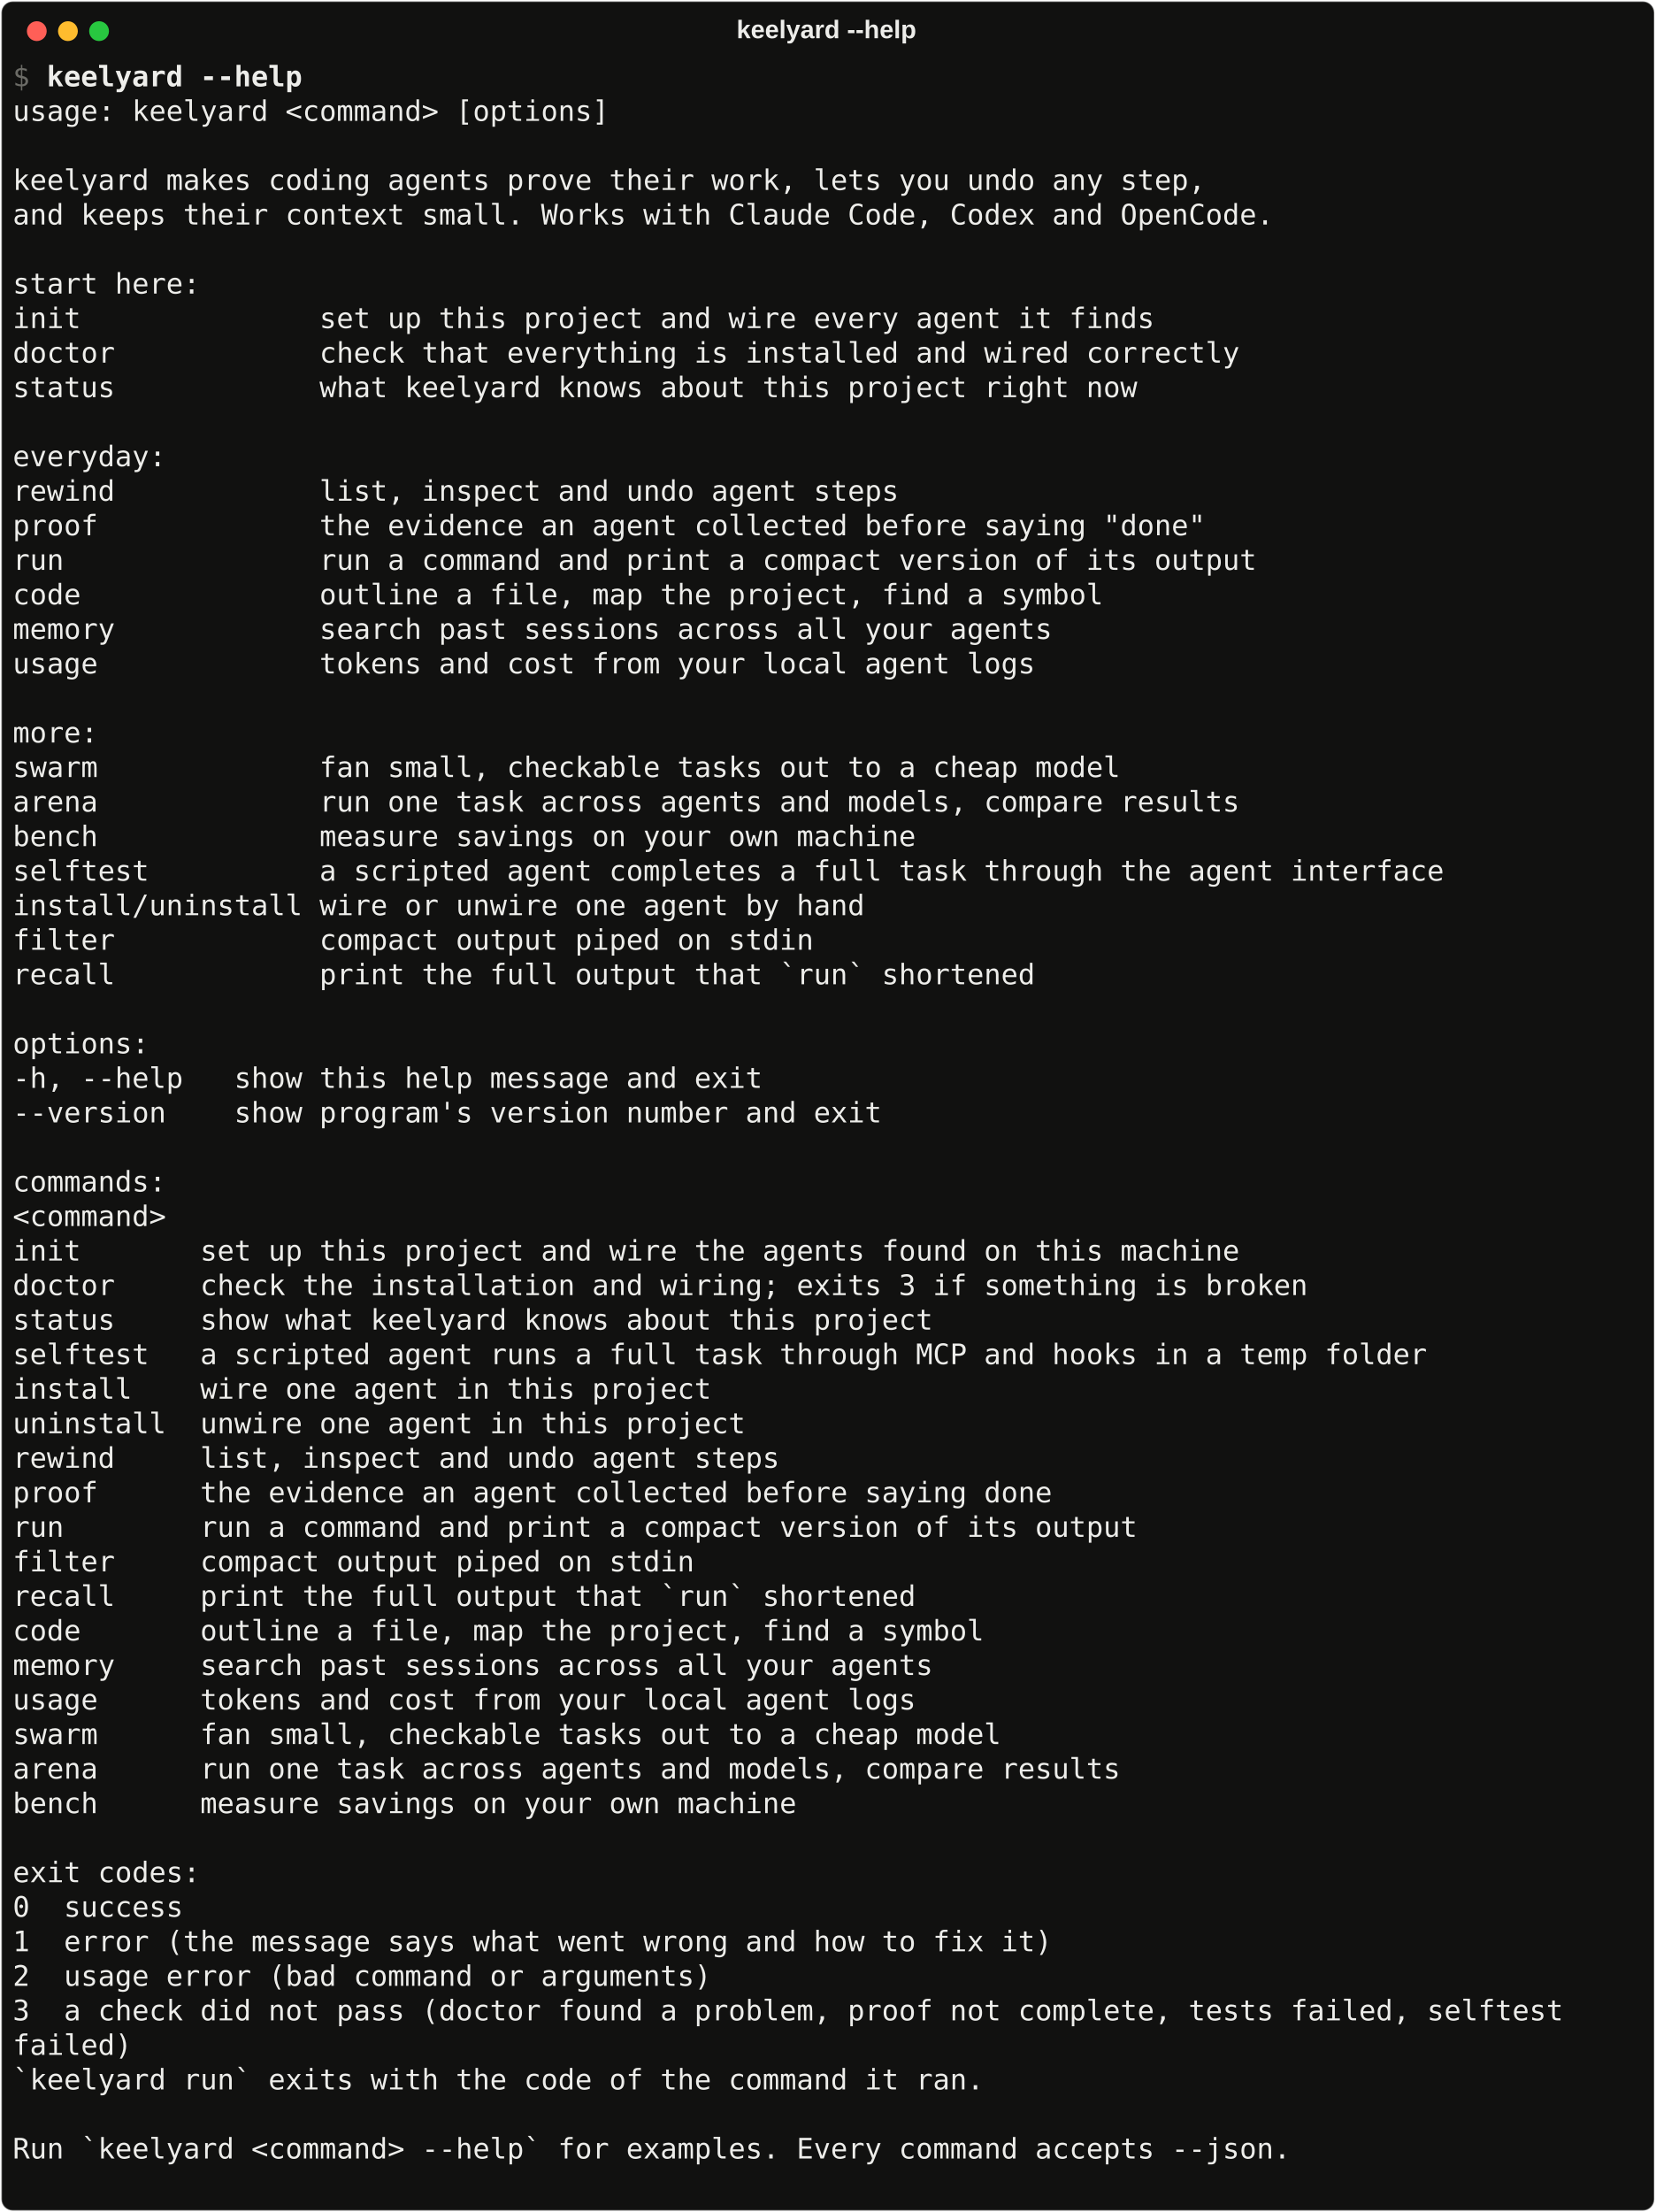
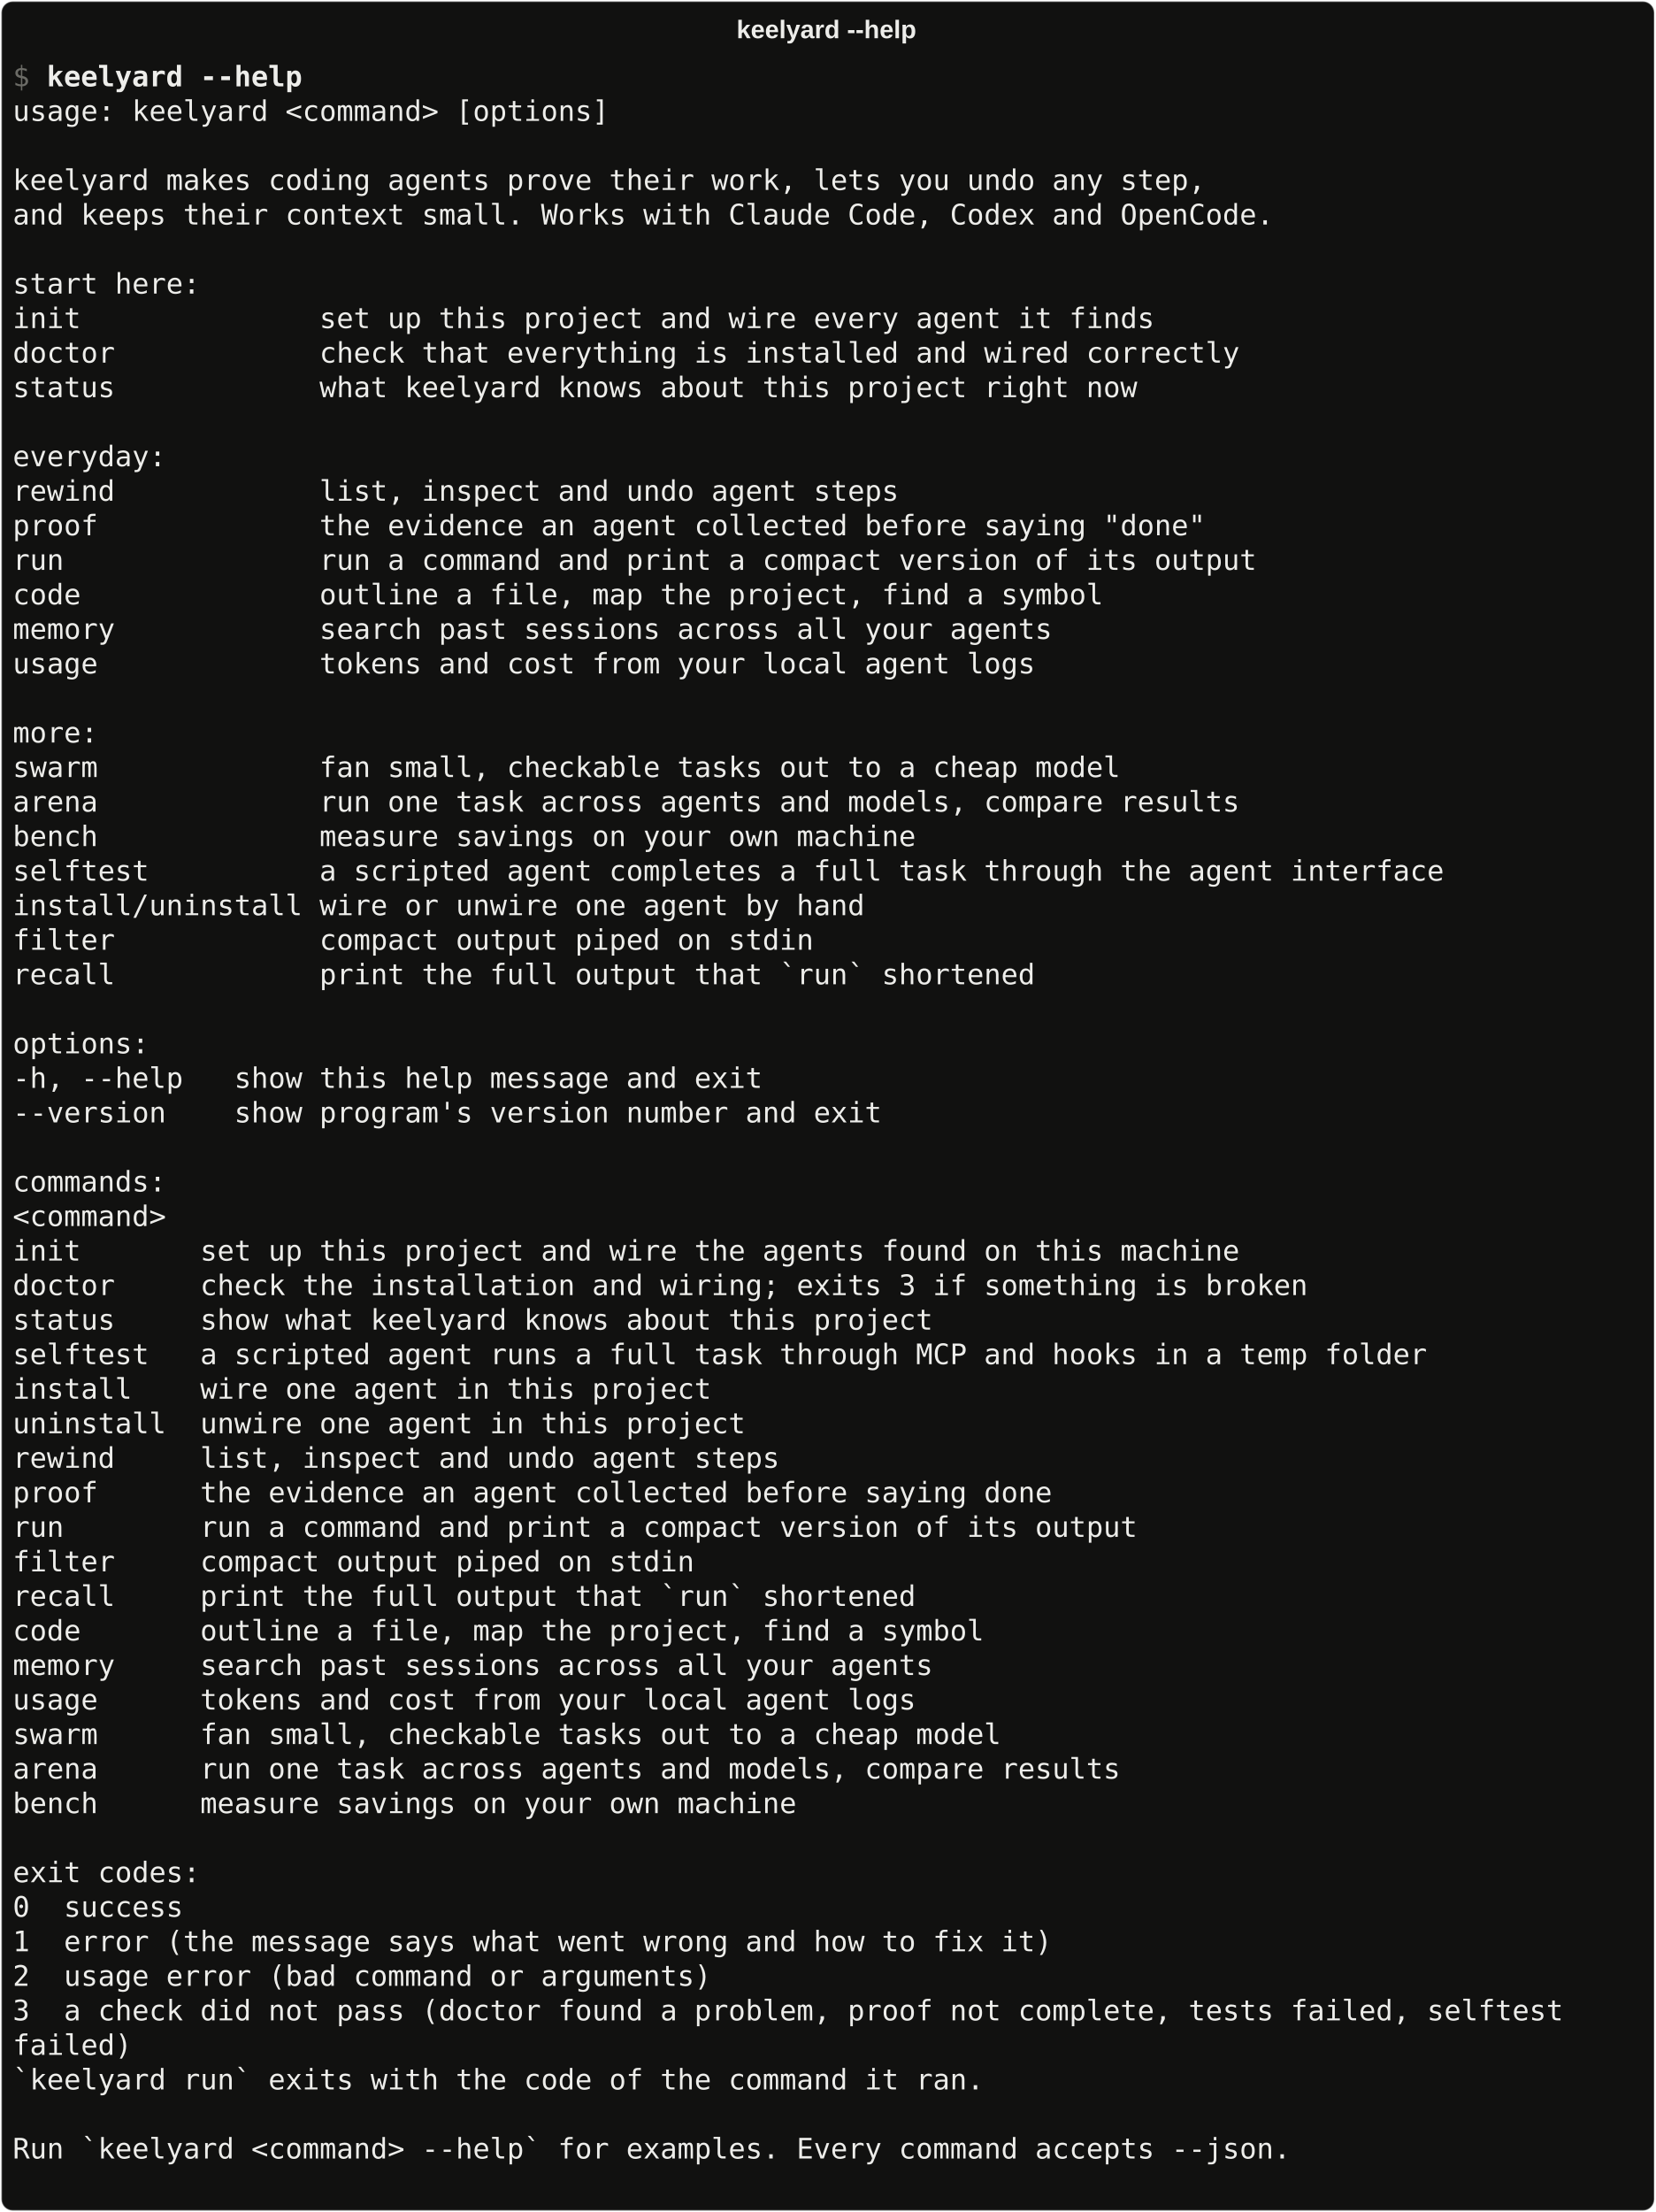
<svg xmlns="http://www.w3.org/2000/svg" width="1170" height="1562.8" class="rich-terminal" viewBox="0 0 1170 1562.8">
  <style>

    
    

    .terminal-3051010780-matrix {
        font-family: Geist Mono, monospace;
        font-size: 20px;
        line-height: 24.4px;
        font-variant-east-asian: full-width;
    }

    .terminal-3051010780-title {
        font-size: 18px;
        font-weight: bold;
        font-family: arial;
    }

    .terminal-3051010780-r1 { fill: #6b6b66 }
.terminal-3051010780-r2 { fill: #ededea;font-weight: bold }
.terminal-3051010780-r3 { fill: #ededea }
    </style>
  <defs>
    <clipPath id="terminal-3051010780-clip-terminal">
      <rect x="0" y="0" width="1151.0" height="1511.8" />
    </clipPath>
    <clipPath id="terminal-3051010780-line-0">
      <rect x="0" y="1.5" width="1152" height="24.65" />
    </clipPath>
    <clipPath id="terminal-3051010780-line-1">
      <rect x="0" y="25.9" width="1152" height="24.65" />
    </clipPath>
    <clipPath id="terminal-3051010780-line-2">
      <rect x="0" y="50.3" width="1152" height="24.65" />
    </clipPath>
    <clipPath id="terminal-3051010780-line-3">
      <rect x="0" y="74.7" width="1152" height="24.65" />
    </clipPath>
    <clipPath id="terminal-3051010780-line-4">
      <rect x="0" y="99.1" width="1152" height="24.65" />
    </clipPath>
    <clipPath id="terminal-3051010780-line-5">
      <rect x="0" y="123.5" width="1152" height="24.65" />
    </clipPath>
    <clipPath id="terminal-3051010780-line-6">
      <rect x="0" y="147.9" width="1152" height="24.65" />
    </clipPath>
    <clipPath id="terminal-3051010780-line-7">
      <rect x="0" y="172.3" width="1152" height="24.65" />
    </clipPath>
    <clipPath id="terminal-3051010780-line-8">
      <rect x="0" y="196.7" width="1152" height="24.65" />
    </clipPath>
    <clipPath id="terminal-3051010780-line-9">
      <rect x="0" y="221.1" width="1152" height="24.65" />
    </clipPath>
    <clipPath id="terminal-3051010780-line-10">
      <rect x="0" y="245.5" width="1152" height="24.65" />
    </clipPath>
    <clipPath id="terminal-3051010780-line-11">
      <rect x="0" y="269.9" width="1152" height="24.65" />
    </clipPath>
    <clipPath id="terminal-3051010780-line-12">
      <rect x="0" y="294.3" width="1152" height="24.65" />
    </clipPath>
    <clipPath id="terminal-3051010780-line-13">
      <rect x="0" y="318.7" width="1152" height="24.65" />
    </clipPath>
    <clipPath id="terminal-3051010780-line-14">
      <rect x="0" y="343.1" width="1152" height="24.65" />
    </clipPath>
    <clipPath id="terminal-3051010780-line-15">
      <rect x="0" y="367.5" width="1152" height="24.65" />
    </clipPath>
    <clipPath id="terminal-3051010780-line-16">
      <rect x="0" y="391.9" width="1152" height="24.65" />
    </clipPath>
    <clipPath id="terminal-3051010780-line-17">
      <rect x="0" y="416.3" width="1152" height="24.65" />
    </clipPath>
    <clipPath id="terminal-3051010780-line-18">
      <rect x="0" y="440.7" width="1152" height="24.65" />
    </clipPath>
    <clipPath id="terminal-3051010780-line-19">
      <rect x="0" y="465.1" width="1152" height="24.65" />
    </clipPath>
    <clipPath id="terminal-3051010780-line-20">
      <rect x="0" y="489.5" width="1152" height="24.65" />
    </clipPath>
    <clipPath id="terminal-3051010780-line-21">
      <rect x="0" y="513.9" width="1152" height="24.65" />
    </clipPath>
    <clipPath id="terminal-3051010780-line-22">
      <rect x="0" y="538.3" width="1152" height="24.65" />
    </clipPath>
    <clipPath id="terminal-3051010780-line-23">
      <rect x="0" y="562.7" width="1152" height="24.65" />
    </clipPath>
    <clipPath id="terminal-3051010780-line-24">
      <rect x="0" y="587.1" width="1152" height="24.65" />
    </clipPath>
    <clipPath id="terminal-3051010780-line-25">
      <rect x="0" y="611.5" width="1152" height="24.65" />
    </clipPath>
    <clipPath id="terminal-3051010780-line-26">
      <rect x="0" y="635.9" width="1152" height="24.65" />
    </clipPath>
    <clipPath id="terminal-3051010780-line-27">
      <rect x="0" y="660.3" width="1152" height="24.65" />
    </clipPath>
    <clipPath id="terminal-3051010780-line-28">
      <rect x="0" y="684.7" width="1152" height="24.65" />
    </clipPath>
    <clipPath id="terminal-3051010780-line-29">
      <rect x="0" y="709.1" width="1152" height="24.65" />
    </clipPath>
    <clipPath id="terminal-3051010780-line-30">
      <rect x="0" y="733.5" width="1152" height="24.65" />
    </clipPath>
    <clipPath id="terminal-3051010780-line-31">
      <rect x="0" y="757.9" width="1152" height="24.65" />
    </clipPath>
    <clipPath id="terminal-3051010780-line-32">
      <rect x="0" y="782.3" width="1152" height="24.65" />
    </clipPath>
    <clipPath id="terminal-3051010780-line-33">
      <rect x="0" y="806.7" width="1152" height="24.65" />
    </clipPath>
    <clipPath id="terminal-3051010780-line-34">
      <rect x="0" y="831.1" width="1152" height="24.65" />
    </clipPath>
    <clipPath id="terminal-3051010780-line-35">
      <rect x="0" y="855.5" width="1152" height="24.65" />
    </clipPath>
    <clipPath id="terminal-3051010780-line-36">
      <rect x="0" y="879.9" width="1152" height="24.65" />
    </clipPath>
    <clipPath id="terminal-3051010780-line-37">
      <rect x="0" y="904.3" width="1152" height="24.65" />
    </clipPath>
    <clipPath id="terminal-3051010780-line-38">
      <rect x="0" y="928.7" width="1152" height="24.65" />
    </clipPath>
    <clipPath id="terminal-3051010780-line-39">
      <rect x="0" y="953.1" width="1152" height="24.65" />
    </clipPath>
    <clipPath id="terminal-3051010780-line-40">
      <rect x="0" y="977.5" width="1152" height="24.65" />
    </clipPath>
    <clipPath id="terminal-3051010780-line-41">
      <rect x="0" y="1001.9" width="1152" height="24.65" />
    </clipPath>
    <clipPath id="terminal-3051010780-line-42">
      <rect x="0" y="1026.3" width="1152" height="24.65" />
    </clipPath>
    <clipPath id="terminal-3051010780-line-43">
      <rect x="0" y="1050.7" width="1152" height="24.65" />
    </clipPath>
    <clipPath id="terminal-3051010780-line-44">
      <rect x="0" y="1075.1" width="1152" height="24.65" />
    </clipPath>
    <clipPath id="terminal-3051010780-line-45">
      <rect x="0" y="1099.5" width="1152" height="24.65" />
    </clipPath>
    <clipPath id="terminal-3051010780-line-46">
      <rect x="0" y="1123.9" width="1152" height="24.65" />
    </clipPath>
    <clipPath id="terminal-3051010780-line-47">
      <rect x="0" y="1148.3" width="1152" height="24.65" />
    </clipPath>
    <clipPath id="terminal-3051010780-line-48">
      <rect x="0" y="1172.7" width="1152" height="24.65" />
    </clipPath>
    <clipPath id="terminal-3051010780-line-49">
      <rect x="0" y="1197.1" width="1152" height="24.65" />
    </clipPath>
    <clipPath id="terminal-3051010780-line-50">
      <rect x="0" y="1221.5" width="1152" height="24.65" />
    </clipPath>
    <clipPath id="terminal-3051010780-line-51">
      <rect x="0" y="1245.9" width="1152" height="24.65" />
    </clipPath>
    <clipPath id="terminal-3051010780-line-52">
      <rect x="0" y="1270.3" width="1152" height="24.65" />
    </clipPath>
    <clipPath id="terminal-3051010780-line-53">
      <rect x="0" y="1294.7" width="1152" height="24.65" />
    </clipPath>
    <clipPath id="terminal-3051010780-line-54">
      <rect x="0" y="1319.1" width="1152" height="24.65" />
    </clipPath>
    <clipPath id="terminal-3051010780-line-55">
      <rect x="0" y="1343.5" width="1152" height="24.65" />
    </clipPath>
    <clipPath id="terminal-3051010780-line-56">
      <rect x="0" y="1367.9" width="1152" height="24.65" />
    </clipPath>
    <clipPath id="terminal-3051010780-line-57">
      <rect x="0" y="1392.3" width="1152" height="24.65" />
    </clipPath>
    <clipPath id="terminal-3051010780-line-58">
      <rect x="0" y="1416.7" width="1152" height="24.65" />
    </clipPath>
    <clipPath id="terminal-3051010780-line-59">
      <rect x="0" y="1441.1" width="1152" height="24.65" />
    </clipPath>
    <clipPath id="terminal-3051010780-line-60">
      <rect x="0" y="1465.5" width="1152" height="24.65" />
    </clipPath>
  </defs>
  <rect fill="#111110" stroke="rgba(255,255,255,0.35)" stroke-width="1" x="1" y="1" width="1168" height="1560.8" rx="8" />
  <text class="terminal-3051010780-title" fill="#ededea" text-anchor="middle" x="584" y="27">keelyard --help</text>
  <g transform="translate(26,22)">
-     <circle cx="0" cy="0" r="7" fill="#ff5f57" />
-     <circle cx="22" cy="0" r="7" fill="#febc2e" />
-     <circle cx="44" cy="0" r="7" fill="#28c840" />
-   </g>
+             
+             
+             
+             </g>
  <g transform="translate(9, 41)" clip-path="url(#terminal-3051010780-clip-terminal)">
    <g class="terminal-3051010780-matrix">
      <text class="terminal-3051010780-r1" x="0" y="20" textLength="24" clip-path="url(#terminal-3051010780-line-0)">$ </text>
      <text class="terminal-3051010780-r2" x="24" y="20" textLength="180" clip-path="url(#terminal-3051010780-line-0)">keelyard --help</text>
      <text class="terminal-3051010780-r3" x="1152" y="20" textLength="12" clip-path="url(#terminal-3051010780-line-0)">
</text>
      <text class="terminal-3051010780-r3" x="0" y="44.4" textLength="420" clip-path="url(#terminal-3051010780-line-1)">usage: keelyard &lt;command&gt; [options]</text>
      <text class="terminal-3051010780-r3" x="1152" y="44.4" textLength="12" clip-path="url(#terminal-3051010780-line-1)">
</text>
      <text class="terminal-3051010780-r3" x="1152" y="68.8" textLength="12" clip-path="url(#terminal-3051010780-line-2)">
</text>
      <text class="terminal-3051010780-r3" x="0" y="93.2" textLength="840" clip-path="url(#terminal-3051010780-line-3)">keelyard makes coding agents prove their work, lets you undo any step,</text>
      <text class="terminal-3051010780-r3" x="1152" y="93.2" textLength="12" clip-path="url(#terminal-3051010780-line-3)">
</text>
      <text class="terminal-3051010780-r3" x="0" y="117.6" textLength="888" clip-path="url(#terminal-3051010780-line-4)">and keeps their context small. Works with Claude Code, Codex and OpenCode.</text>
      <text class="terminal-3051010780-r3" x="1152" y="117.6" textLength="12" clip-path="url(#terminal-3051010780-line-4)">
</text>
      <text class="terminal-3051010780-r3" x="1152" y="142" textLength="12" clip-path="url(#terminal-3051010780-line-5)">
</text>
      <text class="terminal-3051010780-r3" x="0" y="166.4" textLength="132" clip-path="url(#terminal-3051010780-line-6)">start here:</text>
      <text class="terminal-3051010780-r3" x="1152" y="166.4" textLength="12" clip-path="url(#terminal-3051010780-line-6)">
</text>
      <text class="terminal-3051010780-r3" x="0" y="190.8" textLength="828" clip-path="url(#terminal-3051010780-line-7)">  init              set up this project and wire every agent it finds</text>
      <text class="terminal-3051010780-r3" x="1152" y="190.8" textLength="12" clip-path="url(#terminal-3051010780-line-7)">
</text>
      <text class="terminal-3051010780-r3" x="0" y="215.2" textLength="888" clip-path="url(#terminal-3051010780-line-8)">  doctor            check that everything is installed and wired correctly</text>
      <text class="terminal-3051010780-r3" x="1152" y="215.2" textLength="12" clip-path="url(#terminal-3051010780-line-8)">
</text>
      <text class="terminal-3051010780-r3" x="0" y="239.6" textLength="816" clip-path="url(#terminal-3051010780-line-9)">  status            what keelyard knows about this project right now</text>
      <text class="terminal-3051010780-r3" x="1152" y="239.6" textLength="12" clip-path="url(#terminal-3051010780-line-9)">
</text>
      <text class="terminal-3051010780-r3" x="1152" y="264" textLength="12" clip-path="url(#terminal-3051010780-line-10)">
</text>
      <text class="terminal-3051010780-r3" x="0" y="288.4" textLength="108" clip-path="url(#terminal-3051010780-line-11)">everyday:</text>
      <text class="terminal-3051010780-r3" x="1152" y="288.4" textLength="12" clip-path="url(#terminal-3051010780-line-11)">
</text>
      <text class="terminal-3051010780-r3" x="0" y="312.8" textLength="648" clip-path="url(#terminal-3051010780-line-12)">  rewind            list, inspect and undo agent steps</text>
      <text class="terminal-3051010780-r3" x="1152" y="312.8" textLength="12" clip-path="url(#terminal-3051010780-line-12)">
</text>
      <text class="terminal-3051010780-r3" x="0" y="337.2" textLength="864" clip-path="url(#terminal-3051010780-line-13)">  proof             the evidence an agent collected before saying "done"</text>
      <text class="terminal-3051010780-r3" x="1152" y="337.2" textLength="12" clip-path="url(#terminal-3051010780-line-13)">
</text>
      <text class="terminal-3051010780-r3" x="0" y="361.6" textLength="900" clip-path="url(#terminal-3051010780-line-14)">  run               run a command and print a compact version of its output</text>
      <text class="terminal-3051010780-r3" x="1152" y="361.6" textLength="12" clip-path="url(#terminal-3051010780-line-14)">
</text>
      <text class="terminal-3051010780-r3" x="0" y="386" textLength="792" clip-path="url(#terminal-3051010780-line-15)">  code              outline a file, map the project, find a symbol</text>
      <text class="terminal-3051010780-r3" x="1152" y="386" textLength="12" clip-path="url(#terminal-3051010780-line-15)">
</text>
      <text class="terminal-3051010780-r3" x="0" y="410.4" textLength="756" clip-path="url(#terminal-3051010780-line-16)">  memory            search past sessions across all your agents</text>
      <text class="terminal-3051010780-r3" x="1152" y="410.4" textLength="12" clip-path="url(#terminal-3051010780-line-16)">
</text>
      <text class="terminal-3051010780-r3" x="0" y="434.8" textLength="744" clip-path="url(#terminal-3051010780-line-17)">  usage             tokens and cost from your local agent logs</text>
      <text class="terminal-3051010780-r3" x="1152" y="434.8" textLength="12" clip-path="url(#terminal-3051010780-line-17)">
</text>
      <text class="terminal-3051010780-r3" x="1152" y="459.2" textLength="12" clip-path="url(#terminal-3051010780-line-18)">
</text>
      <text class="terminal-3051010780-r3" x="0" y="483.6" textLength="60" clip-path="url(#terminal-3051010780-line-19)">more:</text>
      <text class="terminal-3051010780-r3" x="1152" y="483.6" textLength="12" clip-path="url(#terminal-3051010780-line-19)">
</text>
      <text class="terminal-3051010780-r3" x="0" y="508" textLength="804" clip-path="url(#terminal-3051010780-line-20)">  swarm             fan small, checkable tasks out to a cheap model</text>
      <text class="terminal-3051010780-r3" x="1152" y="508" textLength="12" clip-path="url(#terminal-3051010780-line-20)">
</text>
      <text class="terminal-3051010780-r3" x="0" y="532.4" textLength="888" clip-path="url(#terminal-3051010780-line-21)">  arena             run one task across agents and models, compare results</text>
      <text class="terminal-3051010780-r3" x="1152" y="532.4" textLength="12" clip-path="url(#terminal-3051010780-line-21)">
</text>
      <text class="terminal-3051010780-r3" x="0" y="556.8" textLength="660" clip-path="url(#terminal-3051010780-line-22)">  bench             measure savings on your own machine</text>
      <text class="terminal-3051010780-r3" x="1152" y="556.8" textLength="12" clip-path="url(#terminal-3051010780-line-22)">
</text>
      <text class="terminal-3051010780-r3" x="0" y="581.2" textLength="1032" clip-path="url(#terminal-3051010780-line-23)">  selftest          a scripted agent completes a full task through the agent interface</text>
      <text class="terminal-3051010780-r3" x="1152" y="581.2" textLength="12" clip-path="url(#terminal-3051010780-line-23)">
</text>
      <text class="terminal-3051010780-r3" x="0" y="605.6" textLength="624" clip-path="url(#terminal-3051010780-line-24)">  install/uninstall wire or unwire one agent by hand</text>
      <text class="terminal-3051010780-r3" x="1152" y="605.6" textLength="12" clip-path="url(#terminal-3051010780-line-24)">
</text>
      <text class="terminal-3051010780-r3" x="0" y="630" textLength="588" clip-path="url(#terminal-3051010780-line-25)">  filter            compact output piped on stdin</text>
      <text class="terminal-3051010780-r3" x="1152" y="630" textLength="12" clip-path="url(#terminal-3051010780-line-25)">
</text>
      <text class="terminal-3051010780-r3" x="0" y="654.4" textLength="744" clip-path="url(#terminal-3051010780-line-26)">  recall            print the full output that `run` shortened</text>
      <text class="terminal-3051010780-r3" x="1152" y="654.4" textLength="12" clip-path="url(#terminal-3051010780-line-26)">
</text>
      <text class="terminal-3051010780-r3" x="1152" y="678.8" textLength="12" clip-path="url(#terminal-3051010780-line-27)">
</text>
      <text class="terminal-3051010780-r3" x="0" y="703.2" textLength="96" clip-path="url(#terminal-3051010780-line-28)">options:</text>
      <text class="terminal-3051010780-r3" x="1152" y="703.2" textLength="12" clip-path="url(#terminal-3051010780-line-28)">
</text>
      <text class="terminal-3051010780-r3" x="0" y="727.6" textLength="552" clip-path="url(#terminal-3051010780-line-29)">  -h, --help   show this help message and exit</text>
      <text class="terminal-3051010780-r3" x="1152" y="727.6" textLength="12" clip-path="url(#terminal-3051010780-line-29)">
</text>
      <text class="terminal-3051010780-r3" x="0" y="752" textLength="636" clip-path="url(#terminal-3051010780-line-30)">  --version    show program's version number and exit</text>
      <text class="terminal-3051010780-r3" x="1152" y="752" textLength="12" clip-path="url(#terminal-3051010780-line-30)">
</text>
      <text class="terminal-3051010780-r3" x="1152" y="776.4" textLength="12" clip-path="url(#terminal-3051010780-line-31)">
</text>
      <text class="terminal-3051010780-r3" x="0" y="800.8" textLength="108" clip-path="url(#terminal-3051010780-line-32)">commands:</text>
      <text class="terminal-3051010780-r3" x="1152" y="800.8" textLength="12" clip-path="url(#terminal-3051010780-line-32)">
</text>
      <text class="terminal-3051010780-r3" x="0" y="825.2" textLength="132" clip-path="url(#terminal-3051010780-line-33)">  &lt;command&gt;</text>
      <text class="terminal-3051010780-r3" x="1152" y="825.2" textLength="12" clip-path="url(#terminal-3051010780-line-33)">
</text>
      <text class="terminal-3051010780-r3" x="0" y="849.6" textLength="912" clip-path="url(#terminal-3051010780-line-34)">    init       set up this project and wire the agents found on this machine</text>
      <text class="terminal-3051010780-r3" x="1152" y="849.6" textLength="12" clip-path="url(#terminal-3051010780-line-34)">
</text>
      <text class="terminal-3051010780-r3" x="0" y="874" textLength="960" clip-path="url(#terminal-3051010780-line-35)">    doctor     check the installation and wiring; exits 3 if something is broken</text>
      <text class="terminal-3051010780-r3" x="1152" y="874" textLength="12" clip-path="url(#terminal-3051010780-line-35)">
</text>
      <text class="terminal-3051010780-r3" x="0" y="898.4" textLength="696" clip-path="url(#terminal-3051010780-line-36)">    status     show what keelyard knows about this project</text>
      <text class="terminal-3051010780-r3" x="1152" y="898.4" textLength="12" clip-path="url(#terminal-3051010780-line-36)">
</text>
      <text class="terminal-3051010780-r3" x="0" y="922.8" textLength="1044" clip-path="url(#terminal-3051010780-line-37)">    selftest   a scripted agent runs a full task through MCP and hooks in a temp folder</text>
      <text class="terminal-3051010780-r3" x="1152" y="922.8" textLength="12" clip-path="url(#terminal-3051010780-line-37)">
</text>
      <text class="terminal-3051010780-r3" x="0" y="947.2" textLength="540" clip-path="url(#terminal-3051010780-line-38)">    install    wire one agent in this project</text>
      <text class="terminal-3051010780-r3" x="1152" y="947.2" textLength="12" clip-path="url(#terminal-3051010780-line-38)">
</text>
      <text class="terminal-3051010780-r3" x="0" y="971.6" textLength="564" clip-path="url(#terminal-3051010780-line-39)">    uninstall  unwire one agent in this project</text>
      <text class="terminal-3051010780-r3" x="1152" y="971.6" textLength="12" clip-path="url(#terminal-3051010780-line-39)">
</text>
      <text class="terminal-3051010780-r3" x="0" y="996" textLength="588" clip-path="url(#terminal-3051010780-line-40)">    rewind     list, inspect and undo agent steps</text>
      <text class="terminal-3051010780-r3" x="1152" y="996" textLength="12" clip-path="url(#terminal-3051010780-line-40)">
</text>
      <text class="terminal-3051010780-r3" x="0" y="1020.4" textLength="780" clip-path="url(#terminal-3051010780-line-41)">    proof      the evidence an agent collected before saying done</text>
      <text class="terminal-3051010780-r3" x="1152" y="1020.4" textLength="12" clip-path="url(#terminal-3051010780-line-41)">
</text>
      <text class="terminal-3051010780-r3" x="0" y="1044.8" textLength="840" clip-path="url(#terminal-3051010780-line-42)">    run        run a command and print a compact version of its output</text>
      <text class="terminal-3051010780-r3" x="1152" y="1044.8" textLength="12" clip-path="url(#terminal-3051010780-line-42)">
</text>
      <text class="terminal-3051010780-r3" x="0" y="1069.2" textLength="528" clip-path="url(#terminal-3051010780-line-43)">    filter     compact output piped on stdin</text>
      <text class="terminal-3051010780-r3" x="1152" y="1069.2" textLength="12" clip-path="url(#terminal-3051010780-line-43)">
</text>
      <text class="terminal-3051010780-r3" x="0" y="1093.6" textLength="684" clip-path="url(#terminal-3051010780-line-44)">    recall     print the full output that `run` shortened</text>
      <text class="terminal-3051010780-r3" x="1152" y="1093.6" textLength="12" clip-path="url(#terminal-3051010780-line-44)">
</text>
      <text class="terminal-3051010780-r3" x="0" y="1118" textLength="732" clip-path="url(#terminal-3051010780-line-45)">    code       outline a file, map the project, find a symbol</text>
      <text class="terminal-3051010780-r3" x="1152" y="1118" textLength="12" clip-path="url(#terminal-3051010780-line-45)">
</text>
      <text class="terminal-3051010780-r3" x="0" y="1142.4" textLength="696" clip-path="url(#terminal-3051010780-line-46)">    memory     search past sessions across all your agents</text>
      <text class="terminal-3051010780-r3" x="1152" y="1142.4" textLength="12" clip-path="url(#terminal-3051010780-line-46)">
</text>
      <text class="terminal-3051010780-r3" x="0" y="1166.8" textLength="684" clip-path="url(#terminal-3051010780-line-47)">    usage      tokens and cost from your local agent logs</text>
      <text class="terminal-3051010780-r3" x="1152" y="1166.8" textLength="12" clip-path="url(#terminal-3051010780-line-47)">
</text>
      <text class="terminal-3051010780-r3" x="0" y="1191.2" textLength="744" clip-path="url(#terminal-3051010780-line-48)">    swarm      fan small, checkable tasks out to a cheap model</text>
      <text class="terminal-3051010780-r3" x="1152" y="1191.2" textLength="12" clip-path="url(#terminal-3051010780-line-48)">
</text>
      <text class="terminal-3051010780-r3" x="0" y="1215.6" textLength="828" clip-path="url(#terminal-3051010780-line-49)">    arena      run one task across agents and models, compare results</text>
      <text class="terminal-3051010780-r3" x="1152" y="1215.6" textLength="12" clip-path="url(#terminal-3051010780-line-49)">
</text>
      <text class="terminal-3051010780-r3" x="0" y="1240" textLength="600" clip-path="url(#terminal-3051010780-line-50)">    bench      measure savings on your own machine</text>
      <text class="terminal-3051010780-r3" x="1152" y="1240" textLength="12" clip-path="url(#terminal-3051010780-line-50)">
</text>
      <text class="terminal-3051010780-r3" x="1152" y="1264.4" textLength="12" clip-path="url(#terminal-3051010780-line-51)">
</text>
      <text class="terminal-3051010780-r3" x="0" y="1288.8" textLength="132" clip-path="url(#terminal-3051010780-line-52)">exit codes:</text>
      <text class="terminal-3051010780-r3" x="1152" y="1288.8" textLength="12" clip-path="url(#terminal-3051010780-line-52)">
</text>
      <text class="terminal-3051010780-r3" x="0" y="1313.2" textLength="144" clip-path="url(#terminal-3051010780-line-53)">  0  success</text>
      <text class="terminal-3051010780-r3" x="1152" y="1313.2" textLength="12" clip-path="url(#terminal-3051010780-line-53)">
</text>
      <text class="terminal-3051010780-r3" x="0" y="1337.6" textLength="756" clip-path="url(#terminal-3051010780-line-54)">  1  error (the message says what went wrong and how to fix it)</text>
      <text class="terminal-3051010780-r3" x="1152" y="1337.6" textLength="12" clip-path="url(#terminal-3051010780-line-54)">
</text>
      <text class="terminal-3051010780-r3" x="0" y="1362" textLength="516" clip-path="url(#terminal-3051010780-line-55)">  2  usage error (bad command or arguments)</text>
      <text class="terminal-3051010780-r3" x="1152" y="1362" textLength="12" clip-path="url(#terminal-3051010780-line-55)">
</text>
      <text class="terminal-3051010780-r3" x="0" y="1386.4" textLength="1128" clip-path="url(#terminal-3051010780-line-56)">  3  a check did not pass (doctor found a problem, proof not complete, tests failed, selftest </text>
      <text class="terminal-3051010780-r3" x="1152" y="1386.4" textLength="12" clip-path="url(#terminal-3051010780-line-56)">
</text>
      <text class="terminal-3051010780-r3" x="0" y="1410.8" textLength="84" clip-path="url(#terminal-3051010780-line-57)">failed)</text>
      <text class="terminal-3051010780-r3" x="1152" y="1410.8" textLength="12" clip-path="url(#terminal-3051010780-line-57)">
</text>
      <text class="terminal-3051010780-r3" x="0" y="1435.2" textLength="708" clip-path="url(#terminal-3051010780-line-58)">  `keelyard run` exits with the code of the command it ran.</text>
      <text class="terminal-3051010780-r3" x="1152" y="1435.2" textLength="12" clip-path="url(#terminal-3051010780-line-58)">
</text>
      <text class="terminal-3051010780-r3" x="1152" y="1459.6" textLength="12" clip-path="url(#terminal-3051010780-line-59)">
</text>
      <text class="terminal-3051010780-r3" x="0" y="1484" textLength="900" clip-path="url(#terminal-3051010780-line-60)">Run `keelyard &lt;command&gt; --help` for examples. Every command accepts --json.</text>
      <text class="terminal-3051010780-r3" x="1152" y="1484" textLength="12" clip-path="url(#terminal-3051010780-line-60)">
</text>
      <text class="terminal-3051010780-r3" x="1152" y="1508.4" textLength="12" clip-path="url(#terminal-3051010780-line-61)">
</text>
    </g>
  </g>
</svg>
